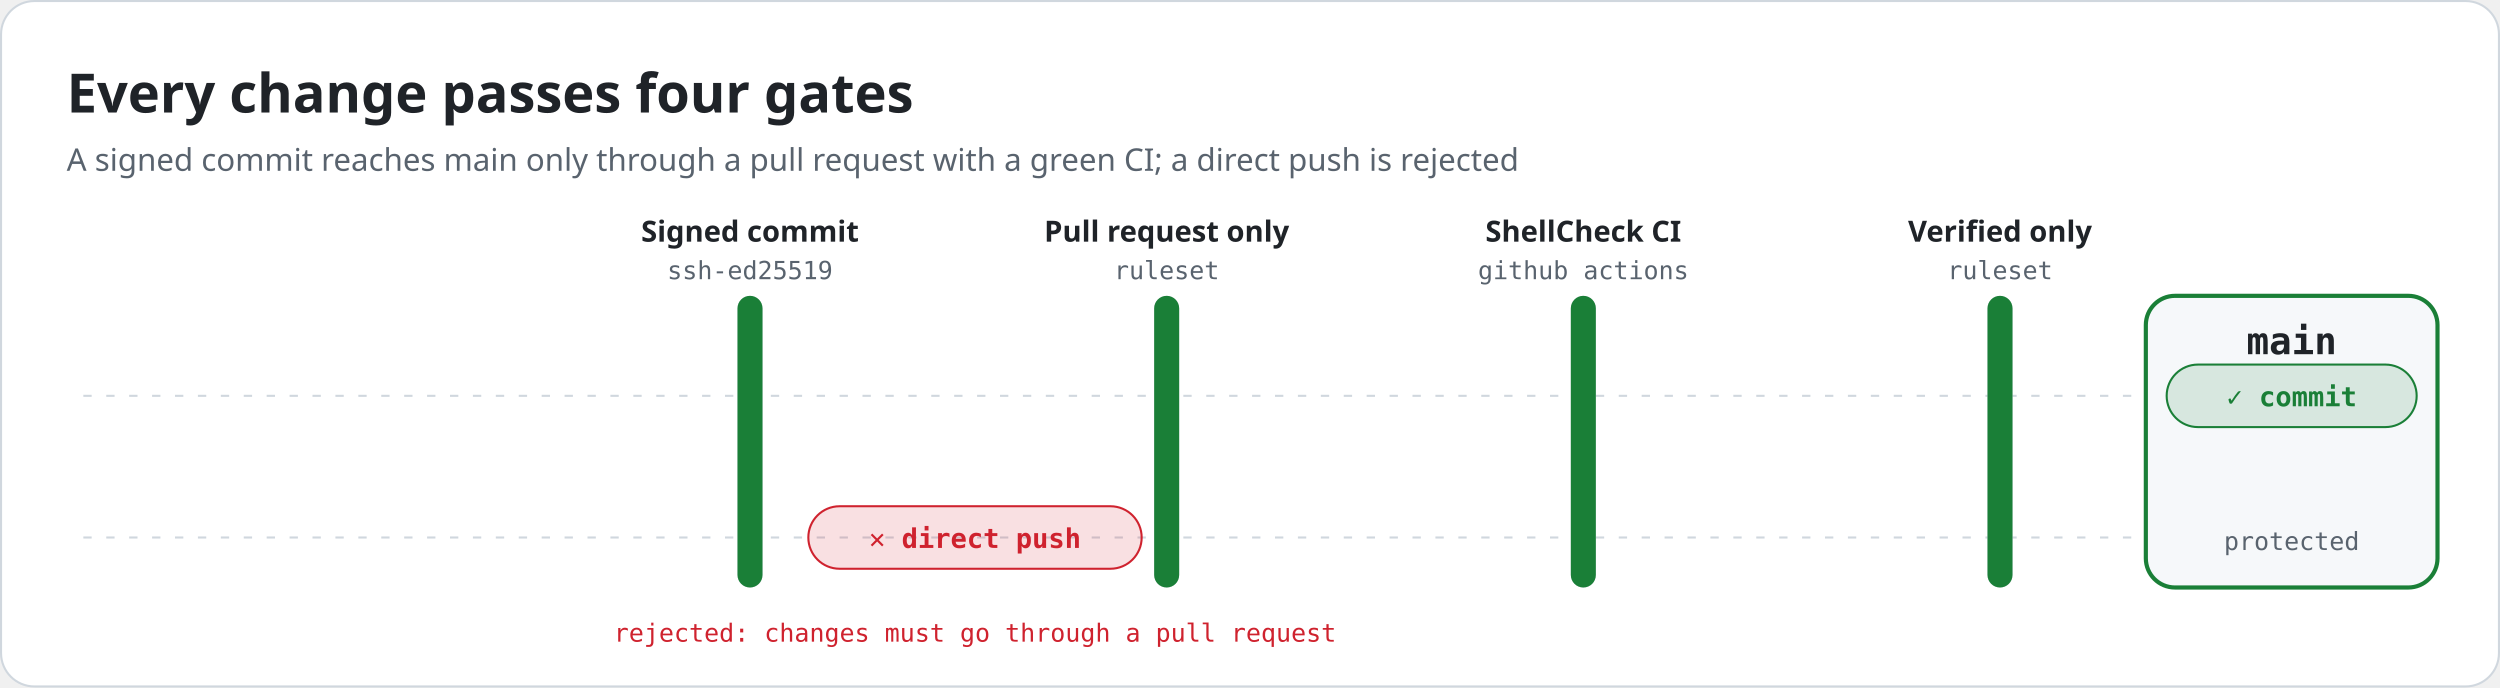
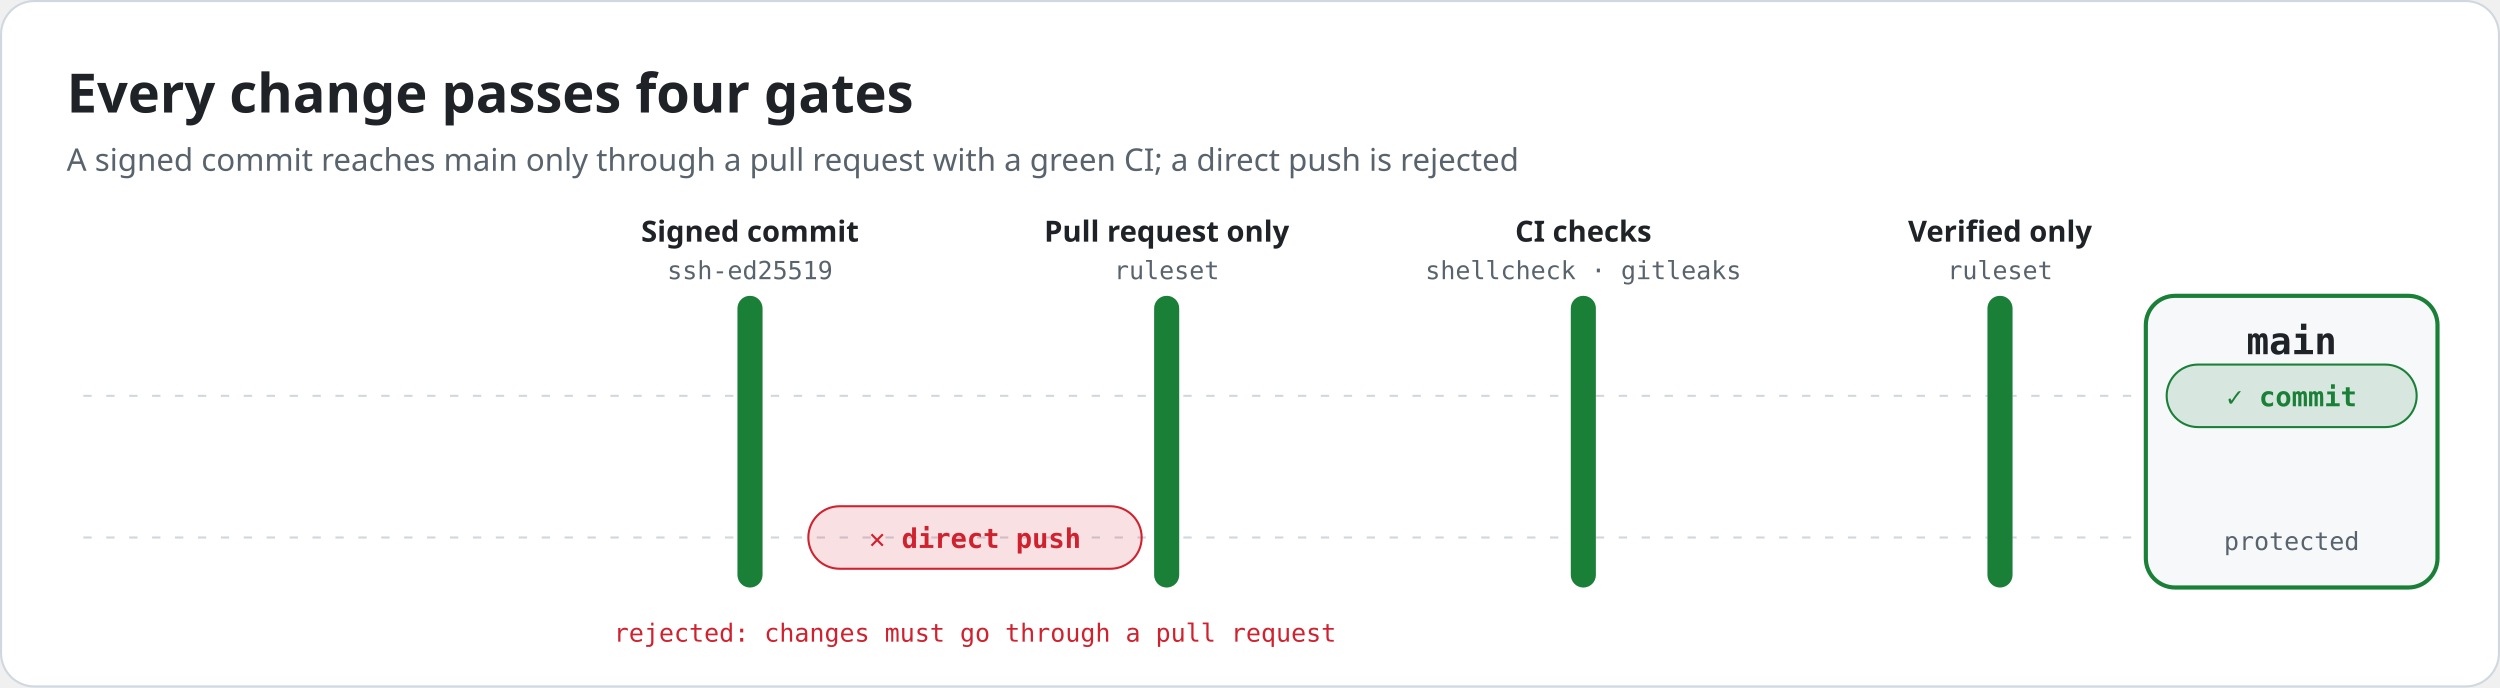
<svg xmlns="http://www.w3.org/2000/svg" width="1200" height="330" viewBox="0 0 1200 330" role="img" aria-labelledby="title desc">
  <style>text { font-family: -apple-system, BlinkMacSystemFont, 'Segoe UI', 'Noto Sans', Helvetica, Arial, sans-serif; } .title { font-size: 26px; font-weight: 800; fill: #1f2328; } .sub { font-size: 15px; fill: #59636e; } .mono { font-family: ui-monospace, SFMono-Regular, 'Cascadia Code', Consolas, 'DejaVu Sans Mono', 'Liberation Mono', monospace; }  .gtitle { font-size: 14px; font-weight: 700; fill: #1f2328; } .gdetail { font-family: ui-monospace, SFMono-Regular, 'Cascadia Code', Consolas, 'DejaVu Sans Mono', 'Liberation Mono', monospace; font-size: 12px; fill: #59636e; } .packet { font-family: ui-monospace, SFMono-Regular, 'Cascadia Code', Consolas, 'DejaVu Sans Mono', 'Liberation Mono', monospace; font-size: 13px; font-weight: 700; } .ok { transform: translateX(1000.0px); animation: ok 9.0s cubic-bezier(.45,0,.55,1) infinite; } @keyframes ok { 0% { transform: translateX(0); opacity: 1; } 50% { transform: translateX(1000.0px); } 94% { opacity: 1; } 100% { transform: translateX(1000.0px); opacity: 0; } } .bad { transform: translateX(348.0px); animation: bad 9.0s ease-in-out infinite; } @keyframes bad { 0%, 52% { transform: translateX(0); opacity: 0; } 54% { opacity: 1; } 74% { transform: translateX(348.0px); } 75.5% { transform: translateX(338.0px); } 77% { transform: translateX(348.0px); } 78.5% { transform: translateX(342.0px); } 80%, 94% { transform: translateX(348.0px); opacity: 1; } 100% { transform: translateX(348.0px); opacity: 0; } } .flash { opacity: 0; animation: flash 9.0s linear infinite; } @keyframes flash { 0%, 73% { opacity: 0; } 75% { opacity: 1; } 78% { opacity: 0.3; } 81% { opacity: 1; } 86%, 100% { opacity: 0; } } .blocked { animation: blocked 9.0s linear infinite; } @keyframes blocked { 0%, 80.00% { opacity: 0; } 82.00%, 94% { opacity: 1; } 100% { opacity: 0; } } .target { animation: target 9.0s linear infinite; } @keyframes target { 0%, 48.00% { opacity: 0; } 50.00%, 94% { opacity: 1; } 100% { opacity: 0; } } .g0 { animation: g0 9.0s linear infinite; } @keyframes g0 { 0%, 13.00% { opacity: 0; } 15.00%, 94% { opacity: 1; } 100% { opacity: 0; } } .g1 { animation: g1 9.0s linear infinite; } @keyframes g1 { 0%, 23.00% { opacity: 0; } 25.00%, 94% { opacity: 1; } 100% { opacity: 0; } } .g2 { animation: g2 9.0s linear infinite; } @keyframes g2 { 0%, 33.00% { opacity: 0; } 35.00%, 94% { opacity: 1; } 100% { opacity: 0; } } .g3 { animation: g3 9.0s linear infinite; } @keyframes g3 { 0%, 43.00% { opacity: 0; } 45.00%, 94% { opacity: 1; } 100% { opacity: 0; } } @media (prefers-reduced-motion: reduce) { * { animation: none !important; } }</style>
  <rect x="0.5" y="0.5" width="1199" height="329" rx="16" fill="#ffffff" stroke="#d0d7de" />
  <text x="32" y="54" class="title">Every change passes four gates</text>
  <text x="32" y="82" class="sub">A signed commit reaches main only through a pull request with a green CI; a direct push is rejected</text>
  <path d="M40 190 H1030" stroke="#d0d7de" stroke-dasharray="4 7" />
  <path d="M40 258 H1030" stroke="#d0d7de" stroke-dasharray="4 7" />
  <text x="360" y="116" text-anchor="middle" class="gtitle">Signed commit</text>
  <text x="360" y="134" text-anchor="middle" class="gdetail">ssh-ed25519</text>
  <rect x="354" y="142" width="12" height="140" rx="6" fill="#d0d7de" />
  <rect class="g0" x="354" y="142" width="12" height="140" rx="6" fill="#1a7f37" />
  <text x="560" y="116" text-anchor="middle" class="gtitle">Pull request only</text>
  <text x="560" y="134" text-anchor="middle" class="gdetail">ruleset</text>
  <rect x="554" y="142" width="12" height="140" rx="6" fill="#d0d7de" />
  <rect class="g1" x="554" y="142" width="12" height="140" rx="6" fill="#1a7f37" />
  <rect class="flash" x="554" y="142" width="12" height="140" rx="6" fill="#cf222e" />
-   <text x="760" y="116" text-anchor="middle" class="gtitle">ShellCheck CI</text>
-   <text x="760" y="134" text-anchor="middle" class="gdetail">github actions</text>
+   <text x="760" y="116" text-anchor="middle" class="gtitle">CI checks</text>
+   <text x="760" y="134" text-anchor="middle" class="gdetail">shellcheck · gitleaks</text>
  <rect x="754" y="142" width="12" height="140" rx="6" fill="#d0d7de" />
  <rect class="g2" x="754" y="142" width="12" height="140" rx="6" fill="#1a7f37" />
  <text x="960" y="116" text-anchor="middle" class="gtitle">Verified only</text>
  <text x="960" y="134" text-anchor="middle" class="gdetail">ruleset</text>
  <rect x="954" y="142" width="12" height="140" rx="6" fill="#d0d7de" />
  <rect class="g3" x="954" y="142" width="12" height="140" rx="6" fill="#1a7f37" />
  <rect x="1030" y="142" width="140" height="140" rx="14" fill="#f6f8fa" stroke="#d0d7de" />
  <rect class="target" x="1030" y="142" width="140" height="140" rx="14" fill="none" stroke="#1a7f37" stroke-width="2" />
  <text x="1100.0" y="170" text-anchor="middle" class="mono" font-size="18" font-weight="700" fill="#1f2328">main</text>
  <text x="1100.0" y="264" text-anchor="middle" class="gdetail">protected</text>
  <g class="ok">
    <rect x="40" y="175" width="120" height="30" rx="15" fill="#1a7f37" fill-opacity="0.14" stroke="#1a7f37" />
    <text x="100.0" y="195" text-anchor="middle" class="packet" fill="#1a7f37">✓ commit</text>
  </g>
  <g class="bad">
    <rect x="40" y="243" width="160" height="30" rx="15" fill="#cf222e" fill-opacity="0.14" stroke="#cf222e" />
    <text x="120.0" y="263" text-anchor="middle" class="packet" fill="#cf222e">✕ direct push</text>
  </g>
  <text class="blocked mono" x="468.0" y="308" text-anchor="middle" font-size="12" fill="#cf222e">rejected: changes must go through a pull request</text>
</svg>
